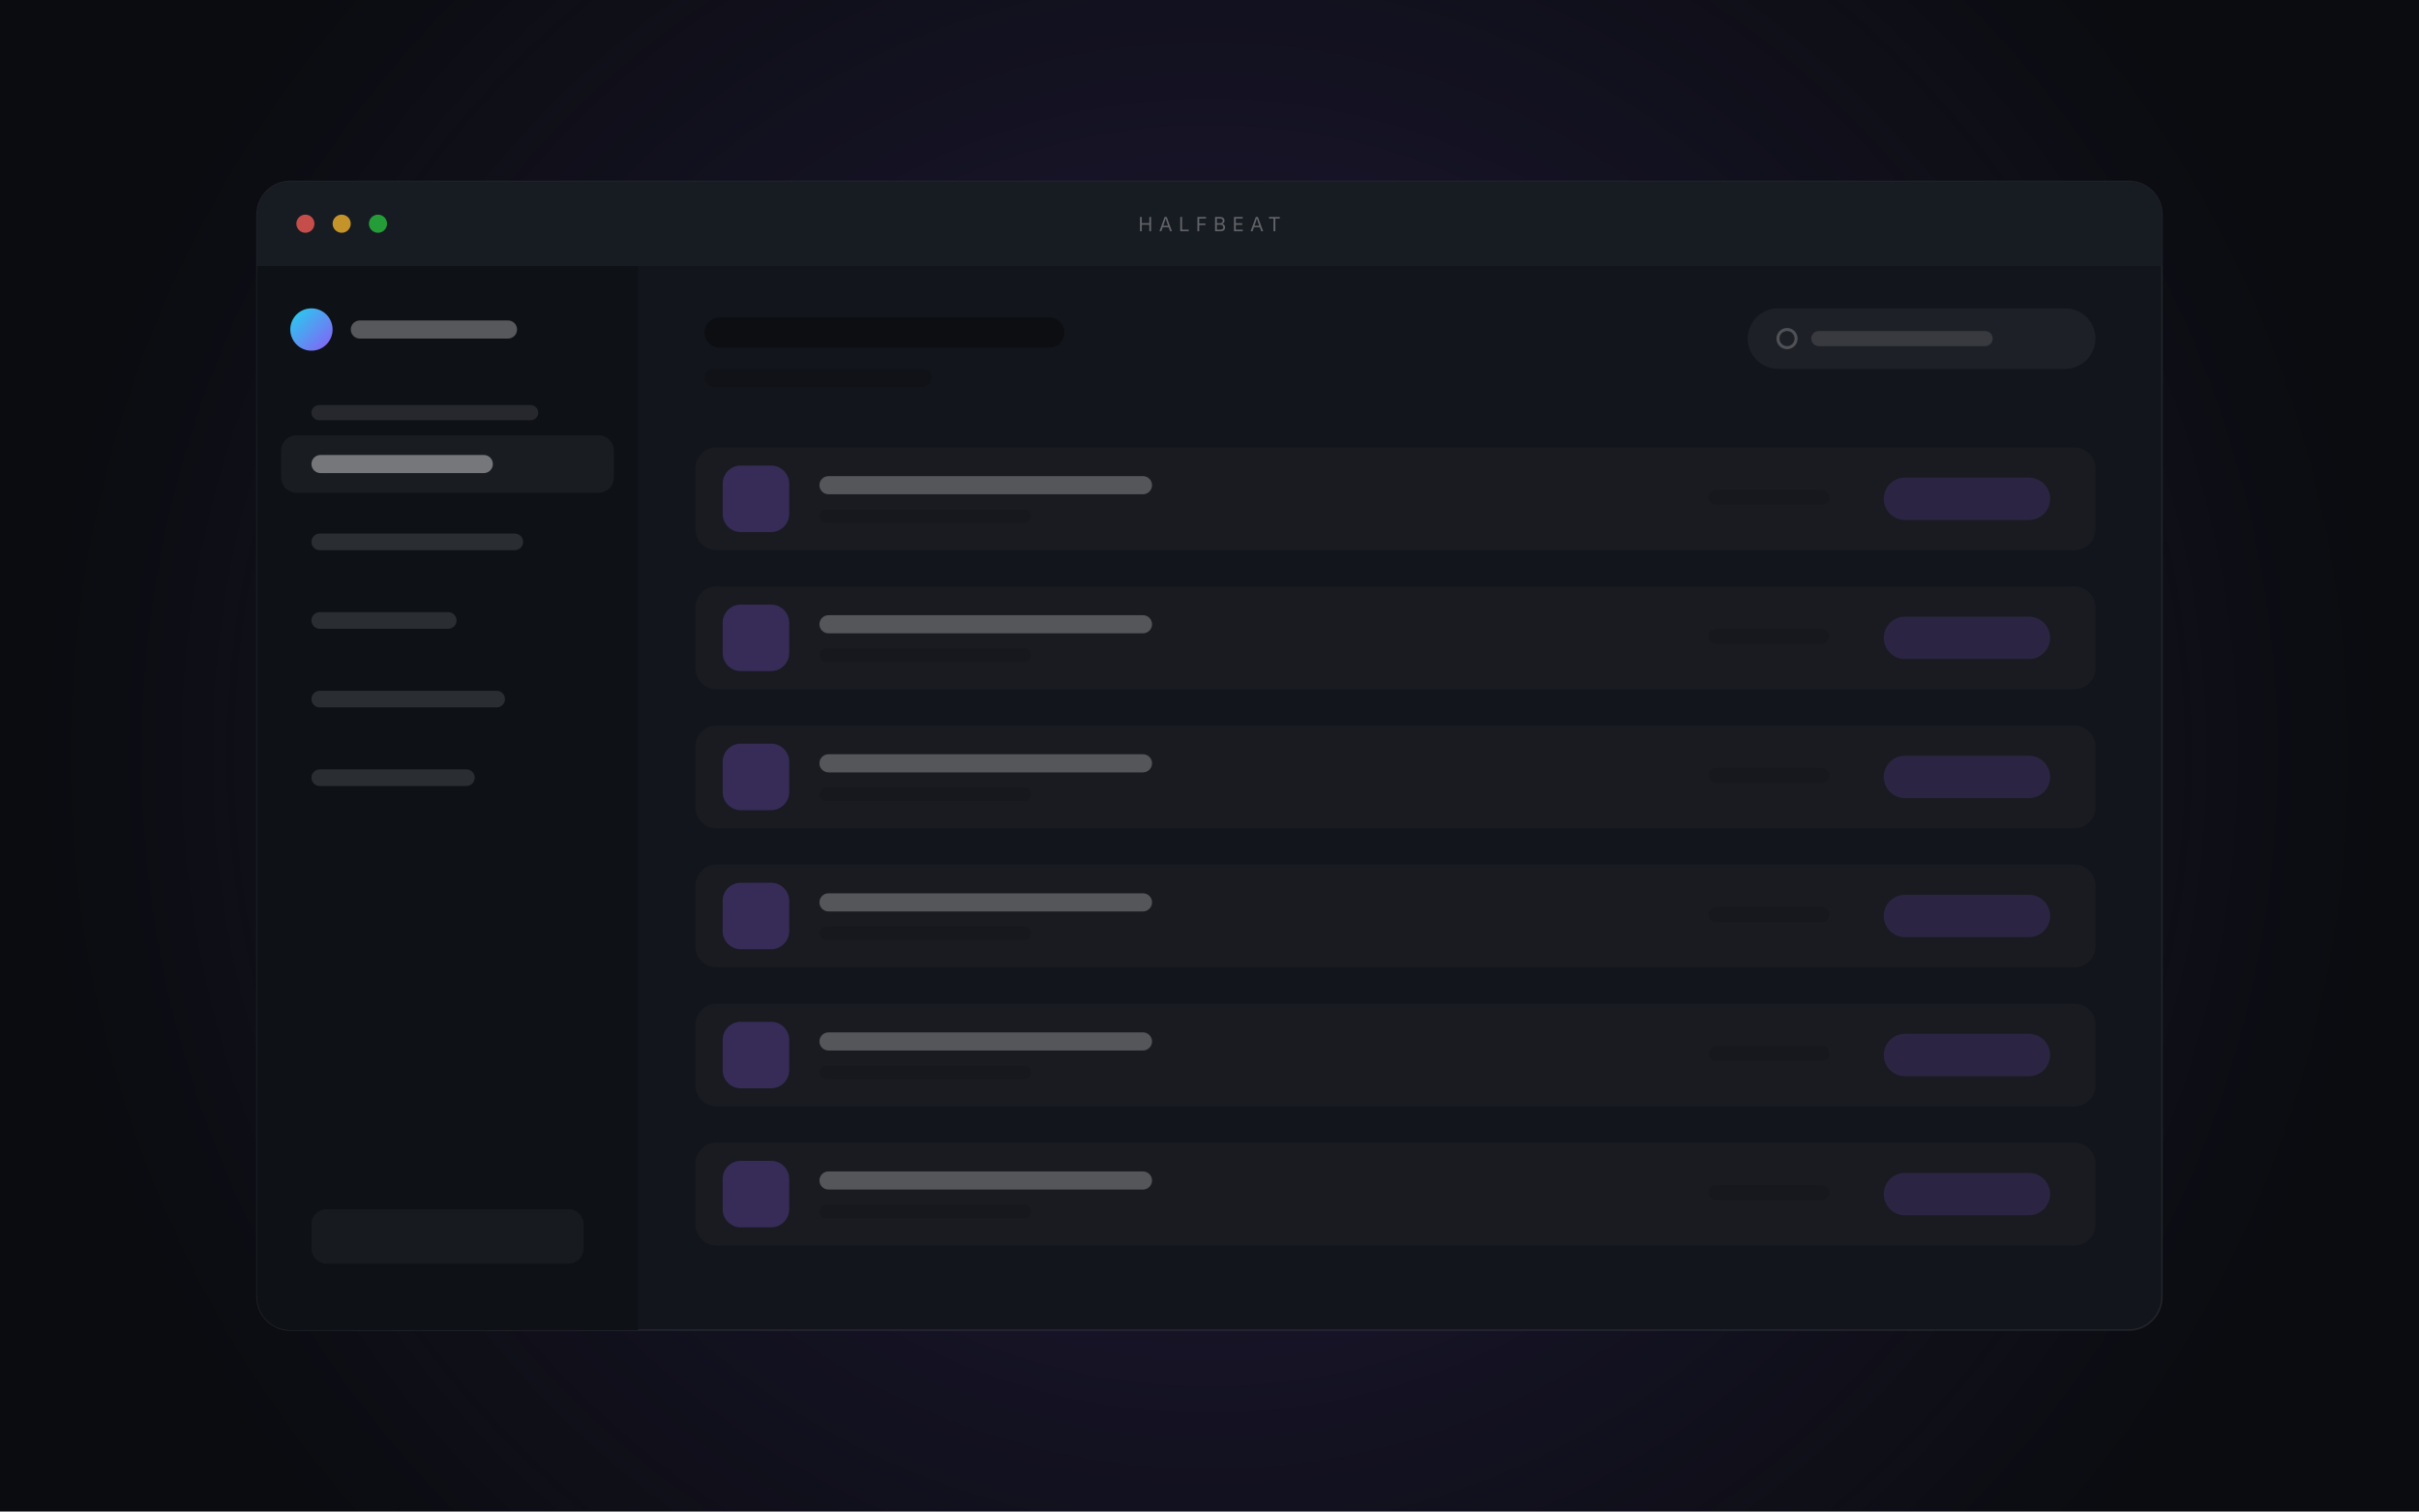
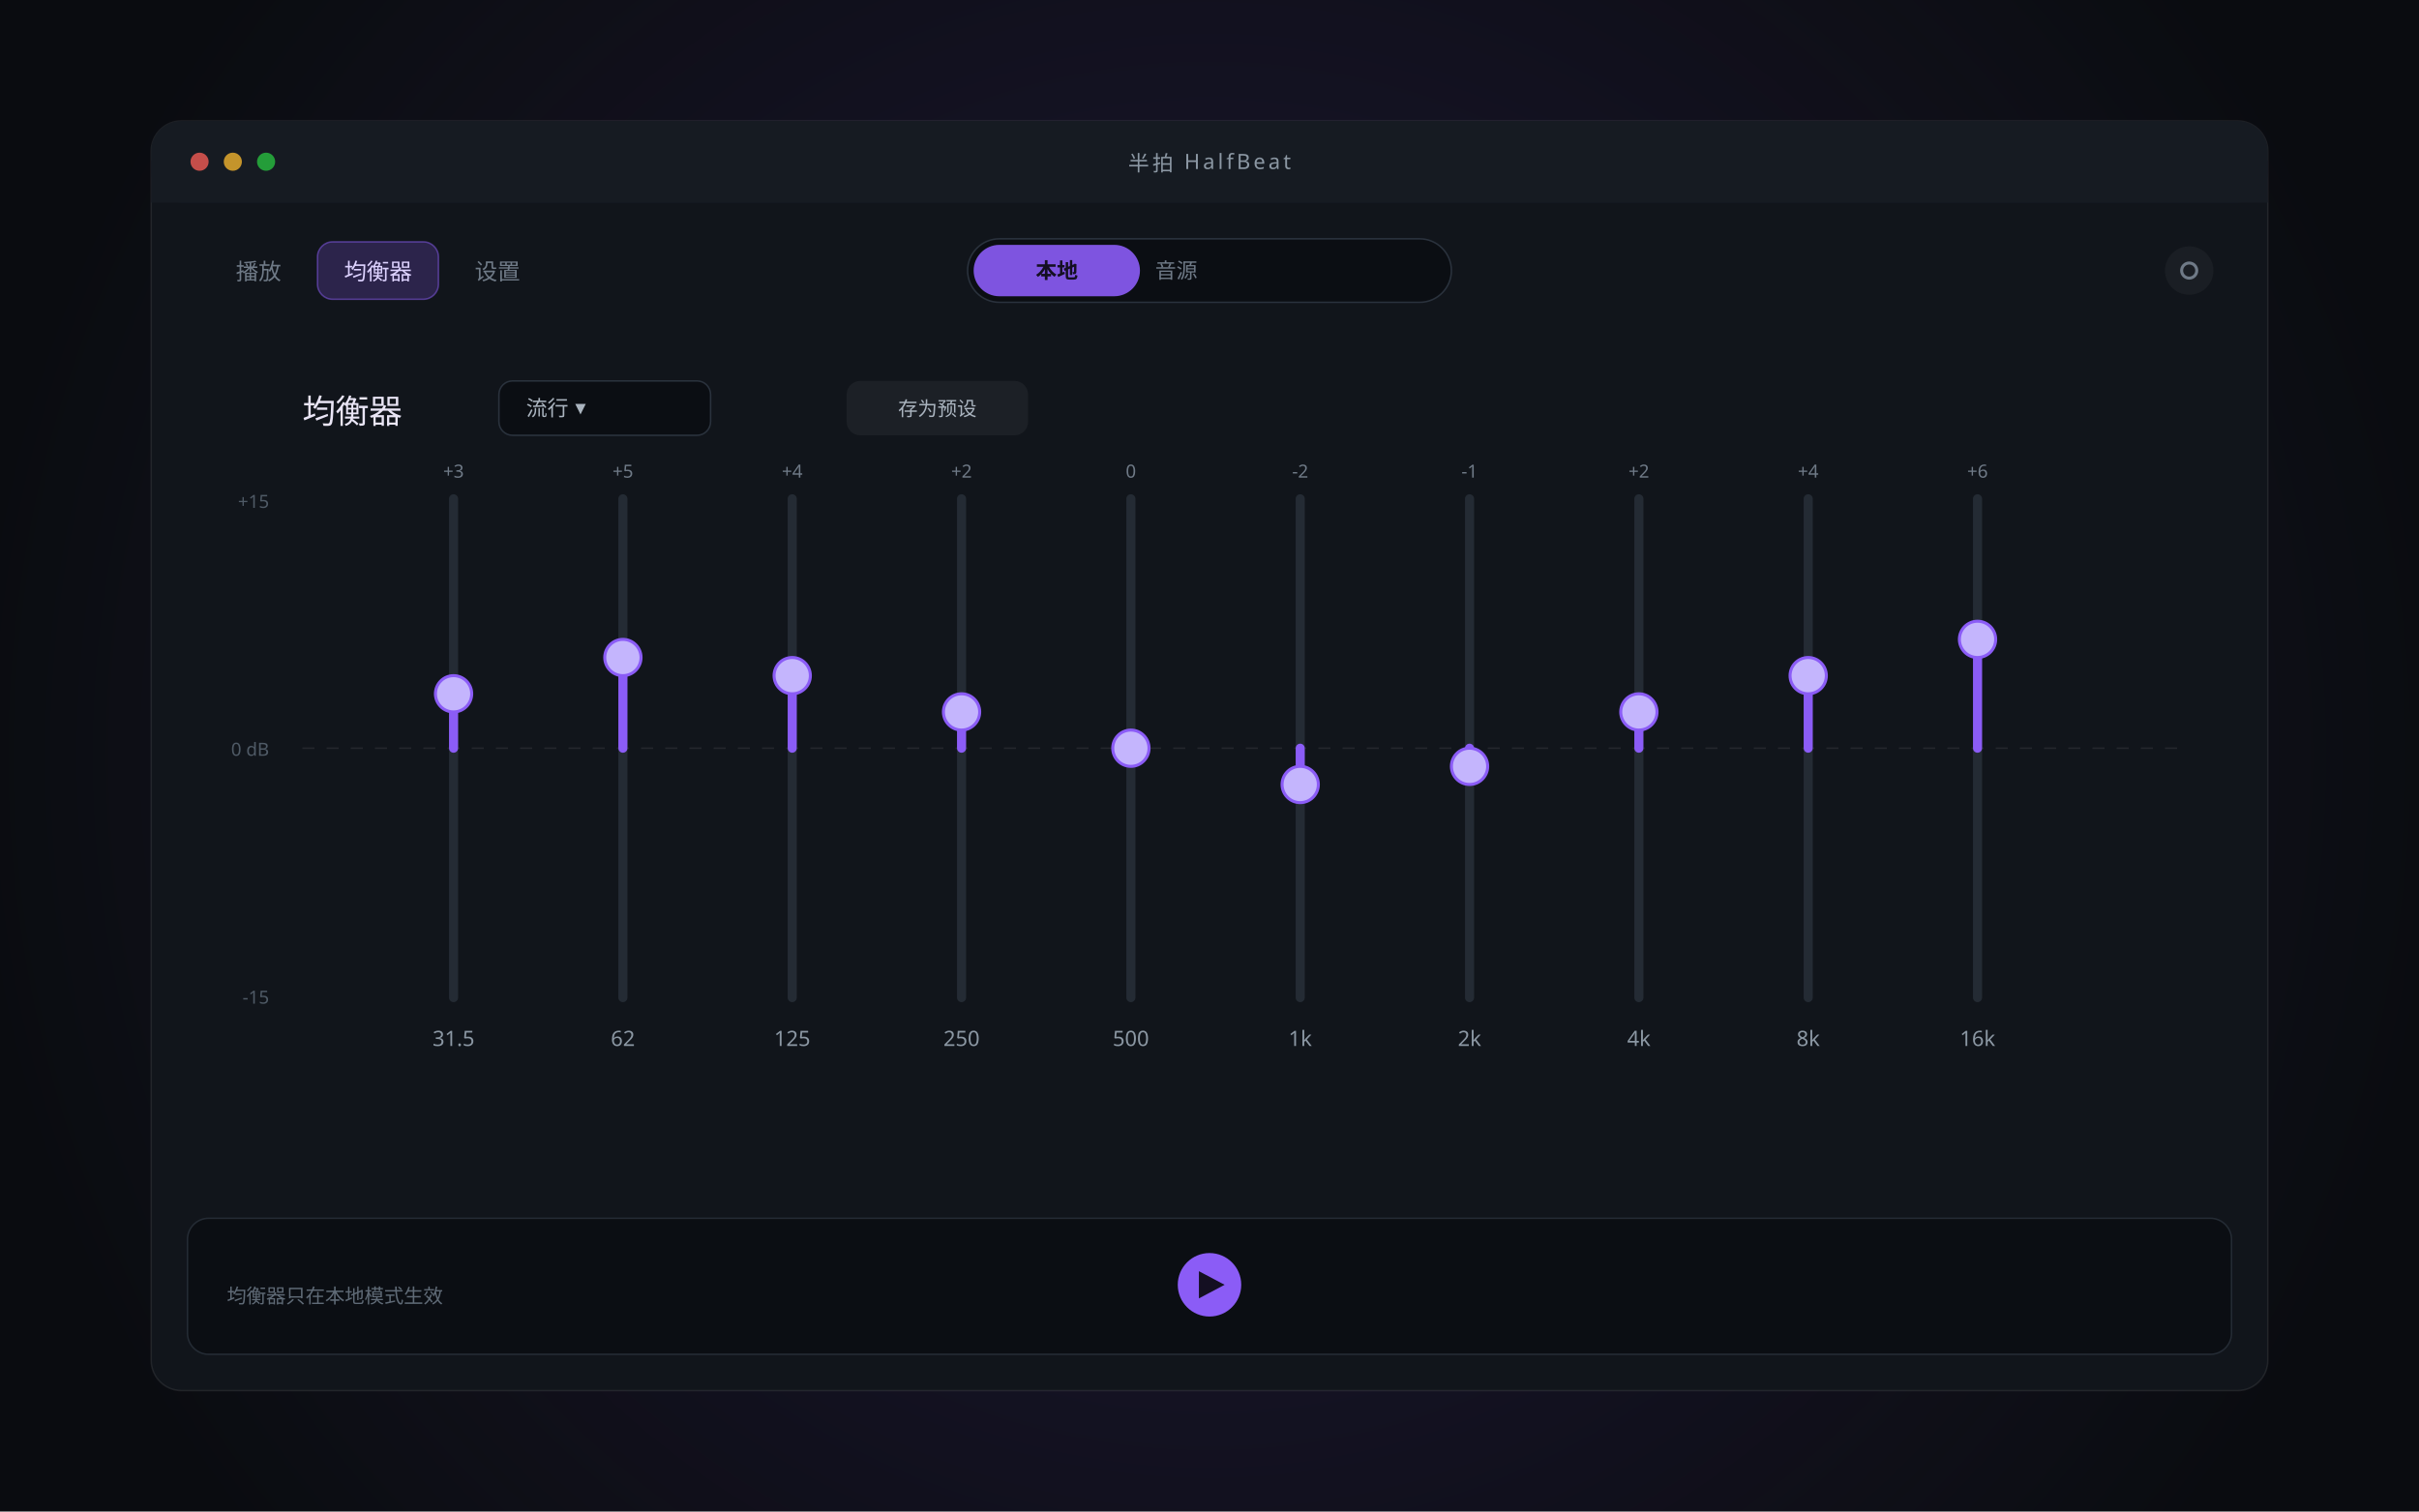
<svg xmlns="http://www.w3.org/2000/svg" viewBox="0 0 1600 1000" width="1600" height="1000">
  <defs>
-     <radialGradient id="glow" cx="0" cy="0" r="1" gradientUnits="userSpaceOnUse" gradientTransform="translate(800 500) scale(780)">
-       <stop offset="0" stop-color="#8b5cf6" stop-opacity=".18" />
+     <radialGradient id="wglow" cx="0" cy="0" r="1" gradientUnits="userSpaceOnUse" gradientTransform="translate(800 500) scale(820)">
+       <stop offset="0" stop-color="#8b5cf6" stop-opacity=".16" />
      <stop offset="1" stop-color="#8b5cf6" stop-opacity="0" />
    </radialGradient>
-     <linearGradient id="mark" x1="0" y1="0" x2="1" y2="1">
-       <stop offset="0" stop-color="#22d3ee" />
-       <stop offset="1" stop-color="#8b5cf6" />
-     </linearGradient>
-     <linearGradient id="card0" x1="0" y1="0" x2="1" y2="1">
-       <stop offset="0" stop-color="#8b5cf6" stop-opacity="0.42" />
-       <stop offset="1" stop-color="#8b5cf6" stop-opacity=".08" />
-     </linearGradient>
-     <linearGradient id="card1" x1="0" y1="0" x2="1" y2="1">
-       <stop offset="0" stop-color="#22d3ee" stop-opacity="0.34" />
-       <stop offset="1" stop-color="#8b5cf6" stop-opacity=".08" />
-     </linearGradient>
-     <linearGradient id="card2" x1="0" y1="0" x2="1" y2="1">
-       <stop offset="0" stop-color="#8b5cf6" stop-opacity="0.26" />
-       <stop offset="1" stop-color="#22d3ee" stop-opacity=".08" />
-     </linearGradient>
-     <clipPath id="win">
-       <rect x="170" y="120" width="1260" height="760" rx="22" />
-     </clipPath>
  </defs>
  <rect width="1600" height="1000" fill="#0a0c10" />
-   <rect width="1600" height="1000" fill="url(#glow)" />
-   <rect x="170" y="120" width="1260" height="760" rx="22" fill="#12151b" stroke="#ffffff" stroke-opacity=".08" />
-   <g clip-path="url(#win)">
-     <rect x="170" y="120" width="1260" height="56" fill="#171b22" />
-     <circle cx="202" cy="148" r="6" fill="#ff5f57" opacity=".75" />
-     <circle cx="226" cy="148" r="6" fill="#febc2e" opacity=".75" />
-     <circle cx="250" cy="148" r="6" fill="#28c840" opacity=".75" />
-     <text x="800" y="153" text-anchor="middle" font-family="Inter, 'Segoe UI', sans-serif" font-size="13" letter-spacing="4" fill="#ffffff" fill-opacity=".32">HALFBEAT</text>
-     <rect x="170" y="176" width="252" height="704" fill="#0e1116" />
-     <circle cx="206" cy="218" r="14" fill="url(#mark)" />
-     <rect x="232" y="212" width="110" height="12" rx="6" fill="#ffffff" opacity="0.3" />
-     <rect x="206" y="268" width="150" height="10" rx="5" fill="#ffffff" opacity="0.1" />
-     <rect x="186" y="288" width="220" height="38" rx="10" fill="#ffffff" opacity=".05" />
-     <rect x="206" y="301" width="120" height="12" rx="6" fill="#ffffff" opacity="0.4" />
-     <rect x="206" y="353" width="140" height="11" rx="5.5" fill="#ffffff" opacity="0.12" />
-     <rect x="206" y="405" width="96" height="11" rx="5.5" fill="#ffffff" opacity="0.12" />
-     <rect x="206" y="457" width="128" height="11" rx="5.5" fill="#ffffff" opacity="0.12" />
-     <rect x="206" y="509" width="108" height="11" rx="5.5" fill="#ffffff" opacity="0.12" />
-     <rect x="206" y="800" width="180" height="36" rx="10" fill="#ffffff" opacity=".04" />
-     <rect x="466" y="210" width="238" height="20" rx="10" fill="10" opacity="0.34" />
-     <rect x="466" y="244" width="150" height="12" rx="6" fill="6" opacity="0.14" />
-     <rect x="1156" y="204" width="230" height="40" rx="20" fill="#ffffff" opacity=".05" />
-     <circle cx="1182" cy="224" r="6" fill="none" stroke="#ffffff" stroke-opacity=".22" stroke-width="2" />
-     <rect x="1198" y="219" width="120" height="10" rx="5" fill="#ffffff" opacity="0.12" />
-     <g>
-       <rect x="460" y="296" width="926" height="68" rx="14" fill="#ffffff" opacity=".03" />
-       <rect x="478" y="308" width="44" height="44" rx="12" fill="#8b5cf6" opacity=".26" />
-       <rect x="542" y="315" width="220" height="12" rx="6" fill="#ffffff" opacity="0.26" />
-       <rect x="542" y="337" width="140" height="9" rx="4.5" fill="4.5" opacity="0.1" />
-       <rect x="1246" y="316" width="110" height="28" rx="14" fill="#8b5cf6" opacity=".16" />
-       <rect x="1130" y="324" width="80" height="10" rx="5" fill="5" opacity="0.1" />
-     </g>
-     <g>
-       <rect x="460" y="388" width="926" height="68" rx="14" fill="#ffffff" opacity=".03" />
-       <rect x="478" y="400" width="44" height="44" rx="12" fill="#8b5cf6" opacity=".26" />
-       <rect x="542" y="407" width="220" height="12" rx="6" fill="#ffffff" opacity="0.26" />
-       <rect x="542" y="429" width="140" height="9" rx="4.5" fill="4.5" opacity="0.1" />
-       <rect x="1246" y="408" width="110" height="28" rx="14" fill="#8b5cf6" opacity=".16" />
-       <rect x="1130" y="416" width="80" height="10" rx="5" fill="5" opacity="0.1" />
-     </g>
-     <g>
-       <rect x="460" y="480" width="926" height="68" rx="14" fill="#ffffff" opacity=".03" />
-       <rect x="478" y="492" width="44" height="44" rx="12" fill="#8b5cf6" opacity=".26" />
-       <rect x="542" y="499" width="220" height="12" rx="6" fill="#ffffff" opacity="0.26" />
-       <rect x="542" y="521" width="140" height="9" rx="4.5" fill="4.5" opacity="0.1" />
-       <rect x="1246" y="500" width="110" height="28" rx="14" fill="#8b5cf6" opacity=".16" />
-       <rect x="1130" y="508" width="80" height="10" rx="5" fill="5" opacity="0.1" />
-     </g>
-     <g>
-       <rect x="460" y="572" width="926" height="68" rx="14" fill="#ffffff" opacity=".03" />
-       <rect x="478" y="584" width="44" height="44" rx="12" fill="#8b5cf6" opacity=".26" />
-       <rect x="542" y="591" width="220" height="12" rx="6" fill="#ffffff" opacity="0.26" />
-       <rect x="542" y="613" width="140" height="9" rx="4.5" fill="4.5" opacity="0.1" />
-       <rect x="1246" y="592" width="110" height="28" rx="14" fill="#8b5cf6" opacity=".16" />
-       <rect x="1130" y="600" width="80" height="10" rx="5" fill="5" opacity="0.1" />
-     </g>
-     <g>
-       <rect x="460" y="664" width="926" height="68" rx="14" fill="#ffffff" opacity=".03" />
-       <rect x="478" y="676" width="44" height="44" rx="12" fill="#8b5cf6" opacity=".26" />
-       <rect x="542" y="683" width="220" height="12" rx="6" fill="#ffffff" opacity="0.26" />
-       <rect x="542" y="705" width="140" height="9" rx="4.5" fill="4.5" opacity="0.1" />
-       <rect x="1246" y="684" width="110" height="28" rx="14" fill="#8b5cf6" opacity=".16" />
-       <rect x="1130" y="692" width="80" height="10" rx="5" fill="5" opacity="0.1" />
-     </g>
-     <g>
-       <rect x="460" y="756" width="926" height="68" rx="14" fill="#ffffff" opacity=".03" />
-       <rect x="478" y="768" width="44" height="44" rx="12" fill="#8b5cf6" opacity=".26" />
-       <rect x="542" y="775" width="220" height="12" rx="6" fill="#ffffff" opacity="0.26" />
-       <rect x="542" y="797" width="140" height="9" rx="4.5" fill="4.5" opacity="0.1" />
-       <rect x="1246" y="776" width="110" height="28" rx="14" fill="#8b5cf6" opacity=".16" />
-       <rect x="1130" y="784" width="80" height="10" rx="5" fill="5" opacity="0.1" />
-     </g>
+   <rect width="1600" height="1000" fill="url(#wglow)" />
+   <rect x="100" y="80" width="1400" height="840" rx="20" fill="#11151b" stroke="#ffffff" stroke-opacity=".08" />
+   <rect x="100" y="80" width="1400" height="54" rx="20" fill="#161b22" />
+   <rect x="100" y="106" width="1400" height="28" fill="#161b22" />
+   <circle cx="132" cy="107" r="6" fill="#ff5f57" opacity=".75" />
+   <circle cx="154" cy="107" r="6" fill="#febc2e" opacity=".75" />
+   <circle cx="176" cy="107" r="6" fill="#28c840" opacity=".75" />
+   <text x="800" y="113" font-family="'Microsoft YaHei', 'PingFang SC', sans-serif" font-size="14" fill="#8b97a3" text-anchor="middle" letter-spacing="2">半拍 HalfBeat</text>
+   <text x="171" y="185" font-family="'Microsoft YaHei', 'PingFang SC', sans-serif" font-size="15" fill="#6f7a87" text-anchor="middle">播放</text>
+   <rect x="210" y="160" width="80" height="38" rx="10" fill="#8b5cf6" opacity=".22" />
+   <rect x="210" y="160" width="80" height="38" rx="10" fill="none" stroke="#8b5cf6" stroke-opacity=".5" />
+   <text x="250" y="185" font-family="'Microsoft YaHei', 'PingFang SC', sans-serif" font-size="15" fill="#ddd2ff" text-anchor="middle">均衡器</text>
+   <text x="329" y="185" font-family="'Microsoft YaHei', 'PingFang SC', sans-serif" font-size="15" fill="#6f7a87" text-anchor="middle">设置</text>
+   <rect x="640" y="158" width="320" height="42" rx="21" fill="#0b0e13" stroke="#2a323d" />
+   <rect x="644" y="162" width="110" height="34" rx="17" fill="#8b5cf6" opacity=".9" />
+   <text x="699" y="184" font-family="'Microsoft YaHei', 'PingFang SC', sans-serif" font-size="14" fill="#140f22" text-anchor="middle" font-weight="bold">本地</text>
+   <text x="778" y="184" font-family="'Microsoft YaHei', 'PingFang SC', sans-serif" font-size="14" fill="#6f7a87" text-anchor="middle">音源</text>
+   <circle cx="1448" cy="179" r="16" fill="#ffffff" opacity=".04" />
+   <circle cx="1448" cy="179" r="5" fill="none" stroke="#6f7a87" stroke-width="2" />
+   <text x="200" y="280" font-family="'Microsoft YaHei', 'PingFang SC', sans-serif" font-size="22" fill="#e9e5f5">均衡器</text>
+   <rect x="330" y="252" width="140" height="36" rx="9" fill="#0b0e13" stroke="#2a323d" />
+   <text x="348" y="275" font-family="'Microsoft YaHei', 'PingFang SC', sans-serif" font-size="14" fill="#aab4bf">流行 ▾</text>
+   <rect x="560" y="252" width="120" height="36" rx="9" fill="#ffffff" opacity=".05" />
+   <text x="620" y="275" font-family="'Microsoft YaHei', 'PingFang SC', sans-serif" font-size="13" fill="#aab4bf" text-anchor="middle">存为预设</text>
+   <line x1="200" y1="495" x2="1440" y2="495" stroke="#ffffff" stroke-opacity=".08" stroke-dasharray="8 8" />
+   <text x="178" y="500" font-family="'Microsoft YaHei', 'PingFang SC', sans-serif" font-size="12" fill="#4f5a66" text-anchor="end">0 dB</text>
+   <text x="178" y="336" font-family="'Microsoft YaHei', 'PingFang SC', sans-serif" font-size="12" fill="#4f5a66" text-anchor="end">+15</text>
+   <text x="178" y="664" font-family="'Microsoft YaHei', 'PingFang SC', sans-serif" font-size="12" fill="#4f5a66" text-anchor="end">-15</text>
+   <g>
+     <line x1="300" y1="330" x2="300" y2="660" stroke="#242b34" stroke-width="6" stroke-linecap="round" />
+     <line x1="300" y1="495" x2="300" y2="459" stroke="#8b5cf6" stroke-width="6" stroke-linecap="round" />
+     <circle cx="300" cy="459" r="12" fill="#c4b5fd" />
+     <circle cx="300" cy="459" r="12" fill="none" stroke="#8b5cf6" stroke-width="2" />
+     <text x="300" y="692" font-family="'Microsoft YaHei', 'PingFang SC', sans-serif" font-size="14" fill="#8b97a3" text-anchor="middle">31.5</text>
+     <text x="300" y="316" font-family="'Microsoft YaHei', 'PingFang SC', sans-serif" font-size="12" fill="#6f7a87" text-anchor="middle">+3</text>
  </g>
+   <g>
+     <line x1="412" y1="330" x2="412" y2="660" stroke="#242b34" stroke-width="6" stroke-linecap="round" />
+     <line x1="412" y1="495" x2="412" y2="435" stroke="#8b5cf6" stroke-width="6" stroke-linecap="round" />
+     <circle cx="412" cy="435" r="12" fill="#c4b5fd" />
+     <circle cx="412" cy="435" r="12" fill="none" stroke="#8b5cf6" stroke-width="2" />
+     <text x="412" y="692" font-family="'Microsoft YaHei', 'PingFang SC', sans-serif" font-size="14" fill="#8b97a3" text-anchor="middle">62</text>
+     <text x="412" y="316" font-family="'Microsoft YaHei', 'PingFang SC', sans-serif" font-size="12" fill="#6f7a87" text-anchor="middle">+5</text>
+   </g>
+   <g>
+     <line x1="524" y1="330" x2="524" y2="660" stroke="#242b34" stroke-width="6" stroke-linecap="round" />
+     <line x1="524" y1="495" x2="524" y2="447" stroke="#8b5cf6" stroke-width="6" stroke-linecap="round" />
+     <circle cx="524" cy="447" r="12" fill="#c4b5fd" />
+     <circle cx="524" cy="447" r="12" fill="none" stroke="#8b5cf6" stroke-width="2" />
+     <text x="524" y="692" font-family="'Microsoft YaHei', 'PingFang SC', sans-serif" font-size="14" fill="#8b97a3" text-anchor="middle">125</text>
+     <text x="524" y="316" font-family="'Microsoft YaHei', 'PingFang SC', sans-serif" font-size="12" fill="#6f7a87" text-anchor="middle">+4</text>
+   </g>
+   <g>
+     <line x1="636" y1="330" x2="636" y2="660" stroke="#242b34" stroke-width="6" stroke-linecap="round" />
+     <line x1="636" y1="495" x2="636" y2="471" stroke="#8b5cf6" stroke-width="6" stroke-linecap="round" />
+     <circle cx="636" cy="471" r="12" fill="#c4b5fd" />
+     <circle cx="636" cy="471" r="12" fill="none" stroke="#8b5cf6" stroke-width="2" />
+     <text x="636" y="692" font-family="'Microsoft YaHei', 'PingFang SC', sans-serif" font-size="14" fill="#8b97a3" text-anchor="middle">250</text>
+     <text x="636" y="316" font-family="'Microsoft YaHei', 'PingFang SC', sans-serif" font-size="12" fill="#6f7a87" text-anchor="middle">+2</text>
+   </g>
+   <g>
+     <line x1="748" y1="330" x2="748" y2="660" stroke="#242b34" stroke-width="6" stroke-linecap="round" />
+     <line x1="748" y1="495" x2="748" y2="495" stroke="#8b5cf6" stroke-width="6" stroke-linecap="round" />
+     <circle cx="748" cy="495" r="12" fill="#c4b5fd" />
+     <circle cx="748" cy="495" r="12" fill="none" stroke="#8b5cf6" stroke-width="2" />
+     <text x="748" y="692" font-family="'Microsoft YaHei', 'PingFang SC', sans-serif" font-size="14" fill="#8b97a3" text-anchor="middle">500</text>
+     <text x="748" y="316" font-family="'Microsoft YaHei', 'PingFang SC', sans-serif" font-size="12" fill="#6f7a87" text-anchor="middle">0</text>
+   </g>
+   <g>
+     <line x1="860" y1="330" x2="860" y2="660" stroke="#242b34" stroke-width="6" stroke-linecap="round" />
+     <line x1="860" y1="495" x2="860" y2="519" stroke="#8b5cf6" stroke-width="6" stroke-linecap="round" />
+     <circle cx="860" cy="519" r="12" fill="#c4b5fd" />
+     <circle cx="860" cy="519" r="12" fill="none" stroke="#8b5cf6" stroke-width="2" />
+     <text x="860" y="692" font-family="'Microsoft YaHei', 'PingFang SC', sans-serif" font-size="14" fill="#8b97a3" text-anchor="middle">1k</text>
+     <text x="860" y="316" font-family="'Microsoft YaHei', 'PingFang SC', sans-serif" font-size="12" fill="#6f7a87" text-anchor="middle">-2</text>
+   </g>
+   <g>
+     <line x1="972" y1="330" x2="972" y2="660" stroke="#242b34" stroke-width="6" stroke-linecap="round" />
+     <line x1="972" y1="495" x2="972" y2="507" stroke="#8b5cf6" stroke-width="6" stroke-linecap="round" />
+     <circle cx="972" cy="507" r="12" fill="#c4b5fd" />
+     <circle cx="972" cy="507" r="12" fill="none" stroke="#8b5cf6" stroke-width="2" />
+     <text x="972" y="692" font-family="'Microsoft YaHei', 'PingFang SC', sans-serif" font-size="14" fill="#8b97a3" text-anchor="middle">2k</text>
+     <text x="972" y="316" font-family="'Microsoft YaHei', 'PingFang SC', sans-serif" font-size="12" fill="#6f7a87" text-anchor="middle">-1</text>
+   </g>
+   <g>
+     <line x1="1084" y1="330" x2="1084" y2="660" stroke="#242b34" stroke-width="6" stroke-linecap="round" />
+     <line x1="1084" y1="495" x2="1084" y2="471" stroke="#8b5cf6" stroke-width="6" stroke-linecap="round" />
+     <circle cx="1084" cy="471" r="12" fill="#c4b5fd" />
+     <circle cx="1084" cy="471" r="12" fill="none" stroke="#8b5cf6" stroke-width="2" />
+     <text x="1084" y="692" font-family="'Microsoft YaHei', 'PingFang SC', sans-serif" font-size="14" fill="#8b97a3" text-anchor="middle">4k</text>
+     <text x="1084" y="316" font-family="'Microsoft YaHei', 'PingFang SC', sans-serif" font-size="12" fill="#6f7a87" text-anchor="middle">+2</text>
+   </g>
+   <g>
+     <line x1="1196" y1="330" x2="1196" y2="660" stroke="#242b34" stroke-width="6" stroke-linecap="round" />
+     <line x1="1196" y1="495" x2="1196" y2="447" stroke="#8b5cf6" stroke-width="6" stroke-linecap="round" />
+     <circle cx="1196" cy="447" r="12" fill="#c4b5fd" />
+     <circle cx="1196" cy="447" r="12" fill="none" stroke="#8b5cf6" stroke-width="2" />
+     <text x="1196" y="692" font-family="'Microsoft YaHei', 'PingFang SC', sans-serif" font-size="14" fill="#8b97a3" text-anchor="middle">8k</text>
+     <text x="1196" y="316" font-family="'Microsoft YaHei', 'PingFang SC', sans-serif" font-size="12" fill="#6f7a87" text-anchor="middle">+4</text>
+   </g>
+   <g>
+     <line x1="1308" y1="330" x2="1308" y2="660" stroke="#242b34" stroke-width="6" stroke-linecap="round" />
+     <line x1="1308" y1="495" x2="1308" y2="423" stroke="#8b5cf6" stroke-width="6" stroke-linecap="round" />
+     <circle cx="1308" cy="423" r="12" fill="#c4b5fd" />
+     <circle cx="1308" cy="423" r="12" fill="none" stroke="#8b5cf6" stroke-width="2" />
+     <text x="1308" y="692" font-family="'Microsoft YaHei', 'PingFang SC', sans-serif" font-size="14" fill="#8b97a3" text-anchor="middle">16k</text>
+     <text x="1308" y="316" font-family="'Microsoft YaHei', 'PingFang SC', sans-serif" font-size="12" fill="#6f7a87" text-anchor="middle">+6</text>
+   </g>
+   <rect x="124" y="806" width="1352" height="90" rx="14" fill="#0b0e13" stroke="#242b34" />
+   <text x="150" y="862" font-family="'Microsoft YaHei', 'PingFang SC', sans-serif" font-size="13" fill="#5f6a76">均衡器只在本地模式生效</text>
+   <circle cx="800" cy="850" r="21" fill="#8b5cf6" />
+   <path d="M793 841 L793 859 L810 850 Z" fill="#140f22" />
</svg>
